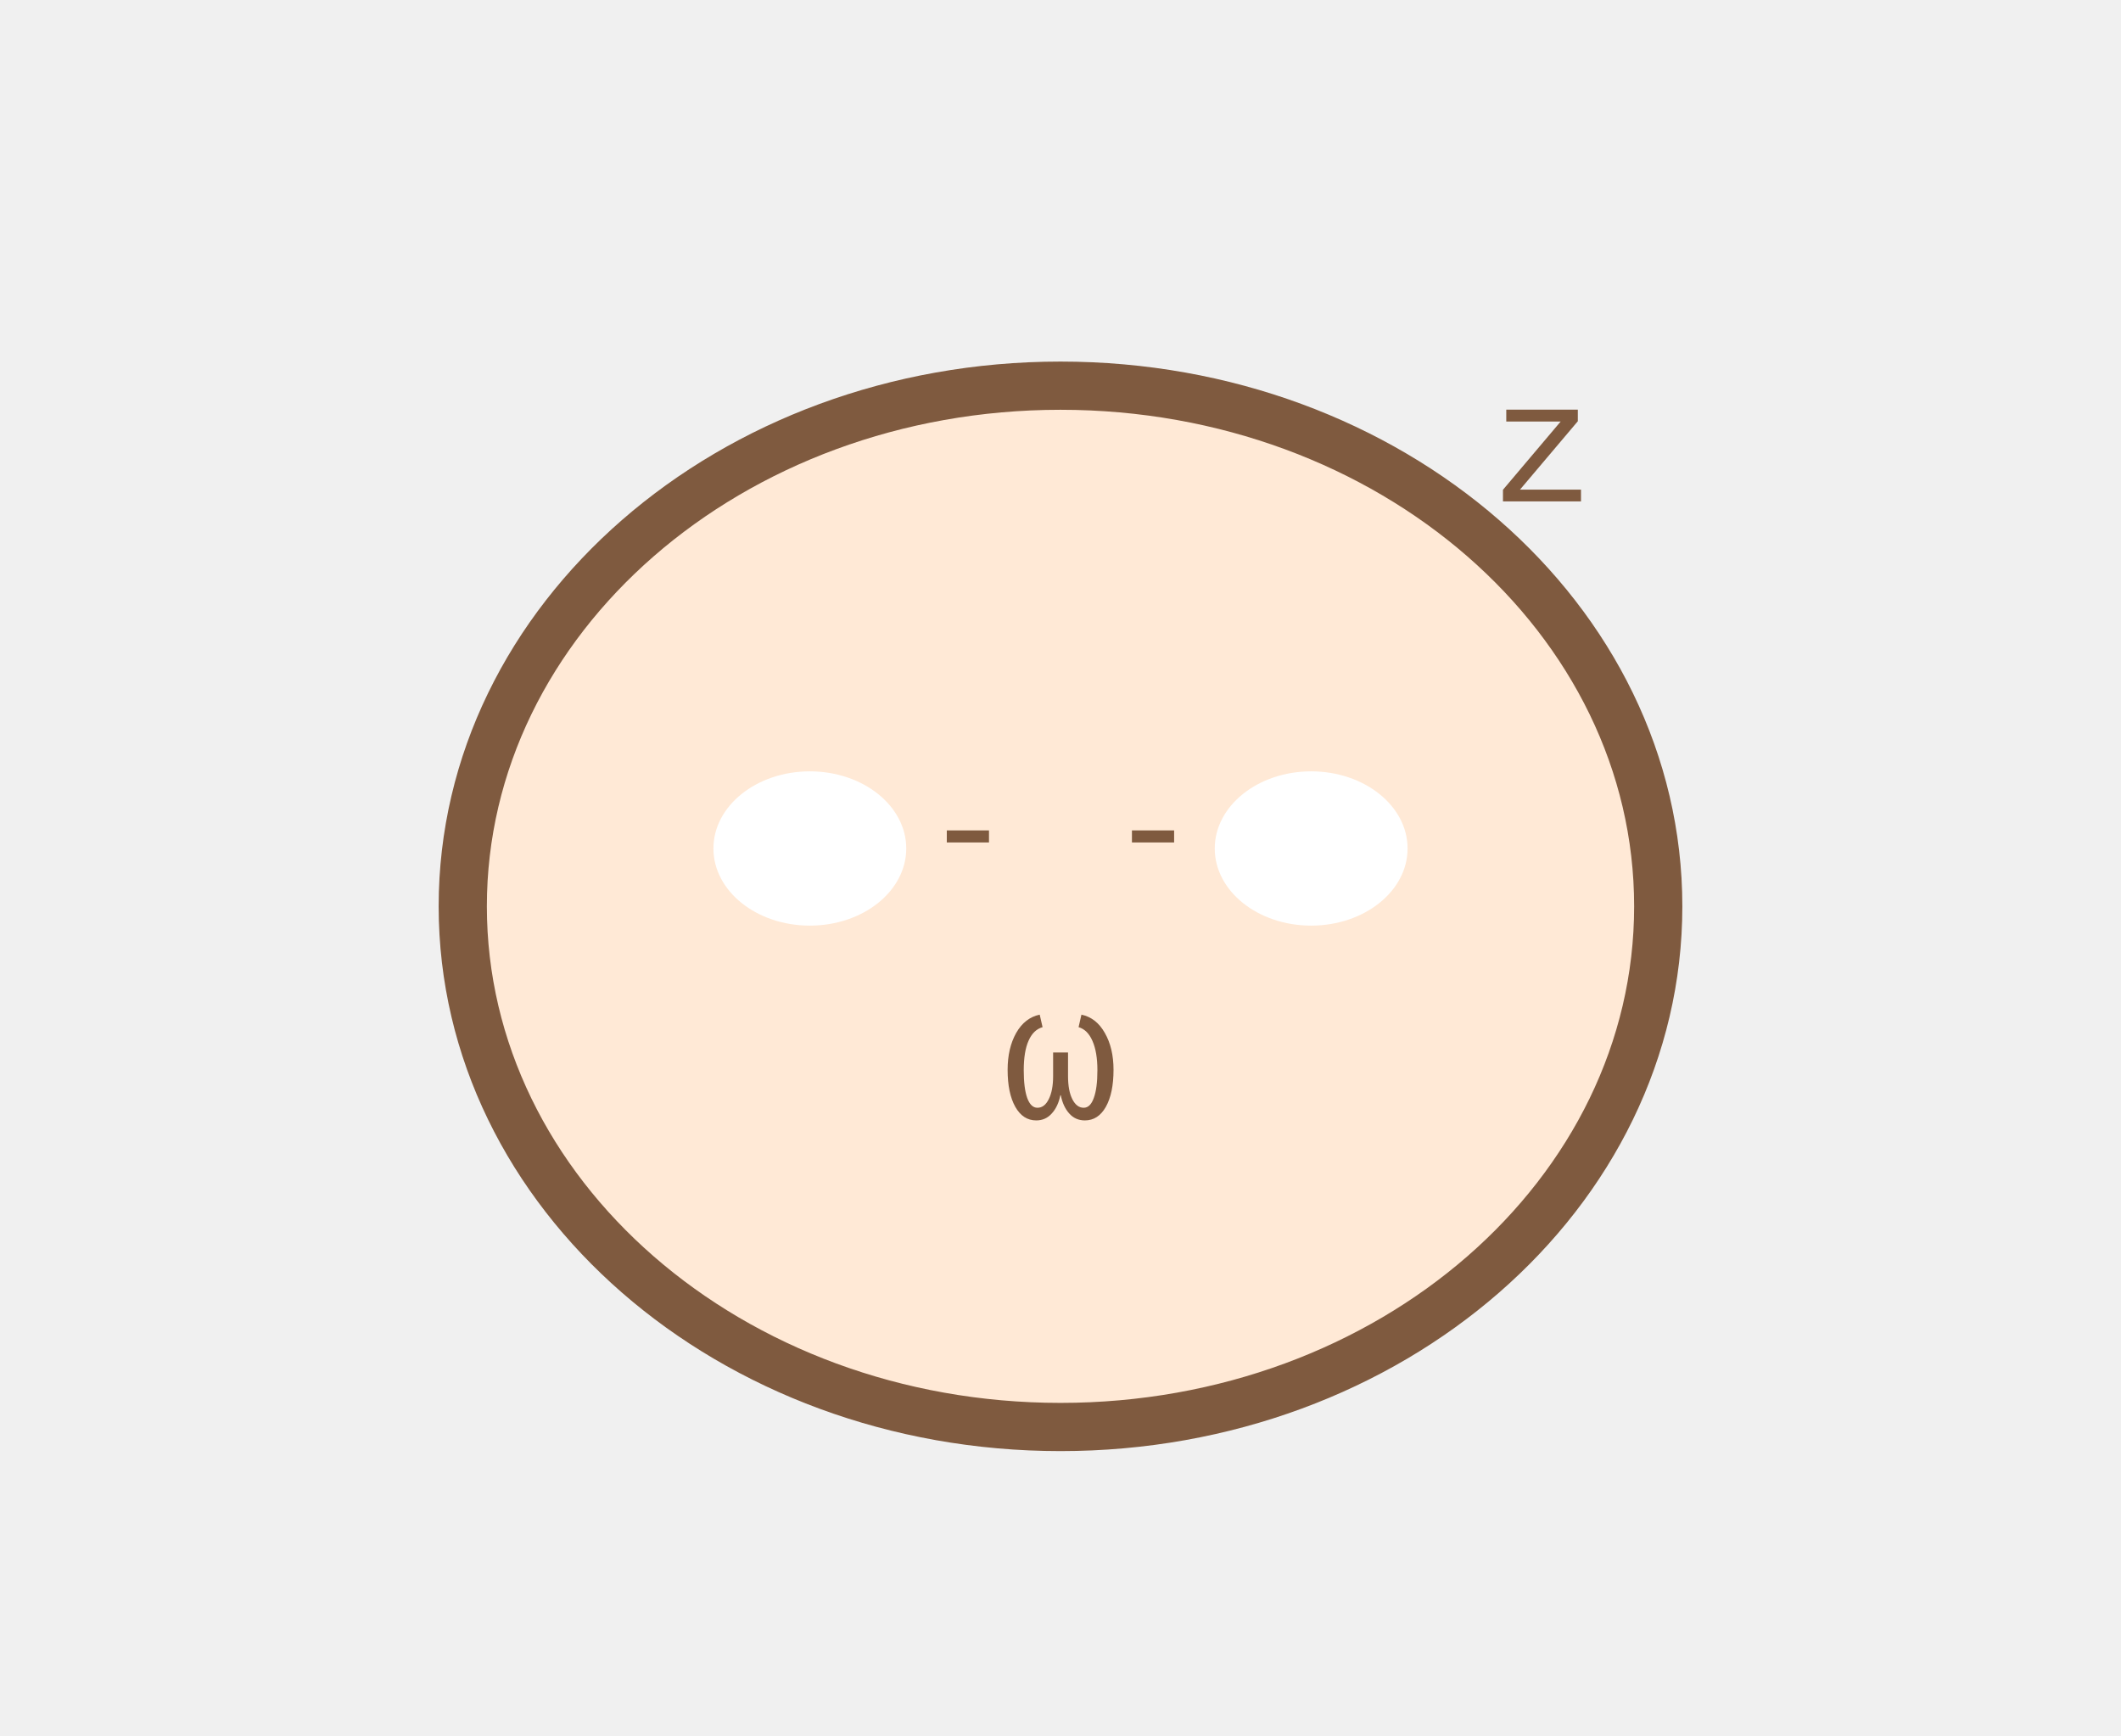
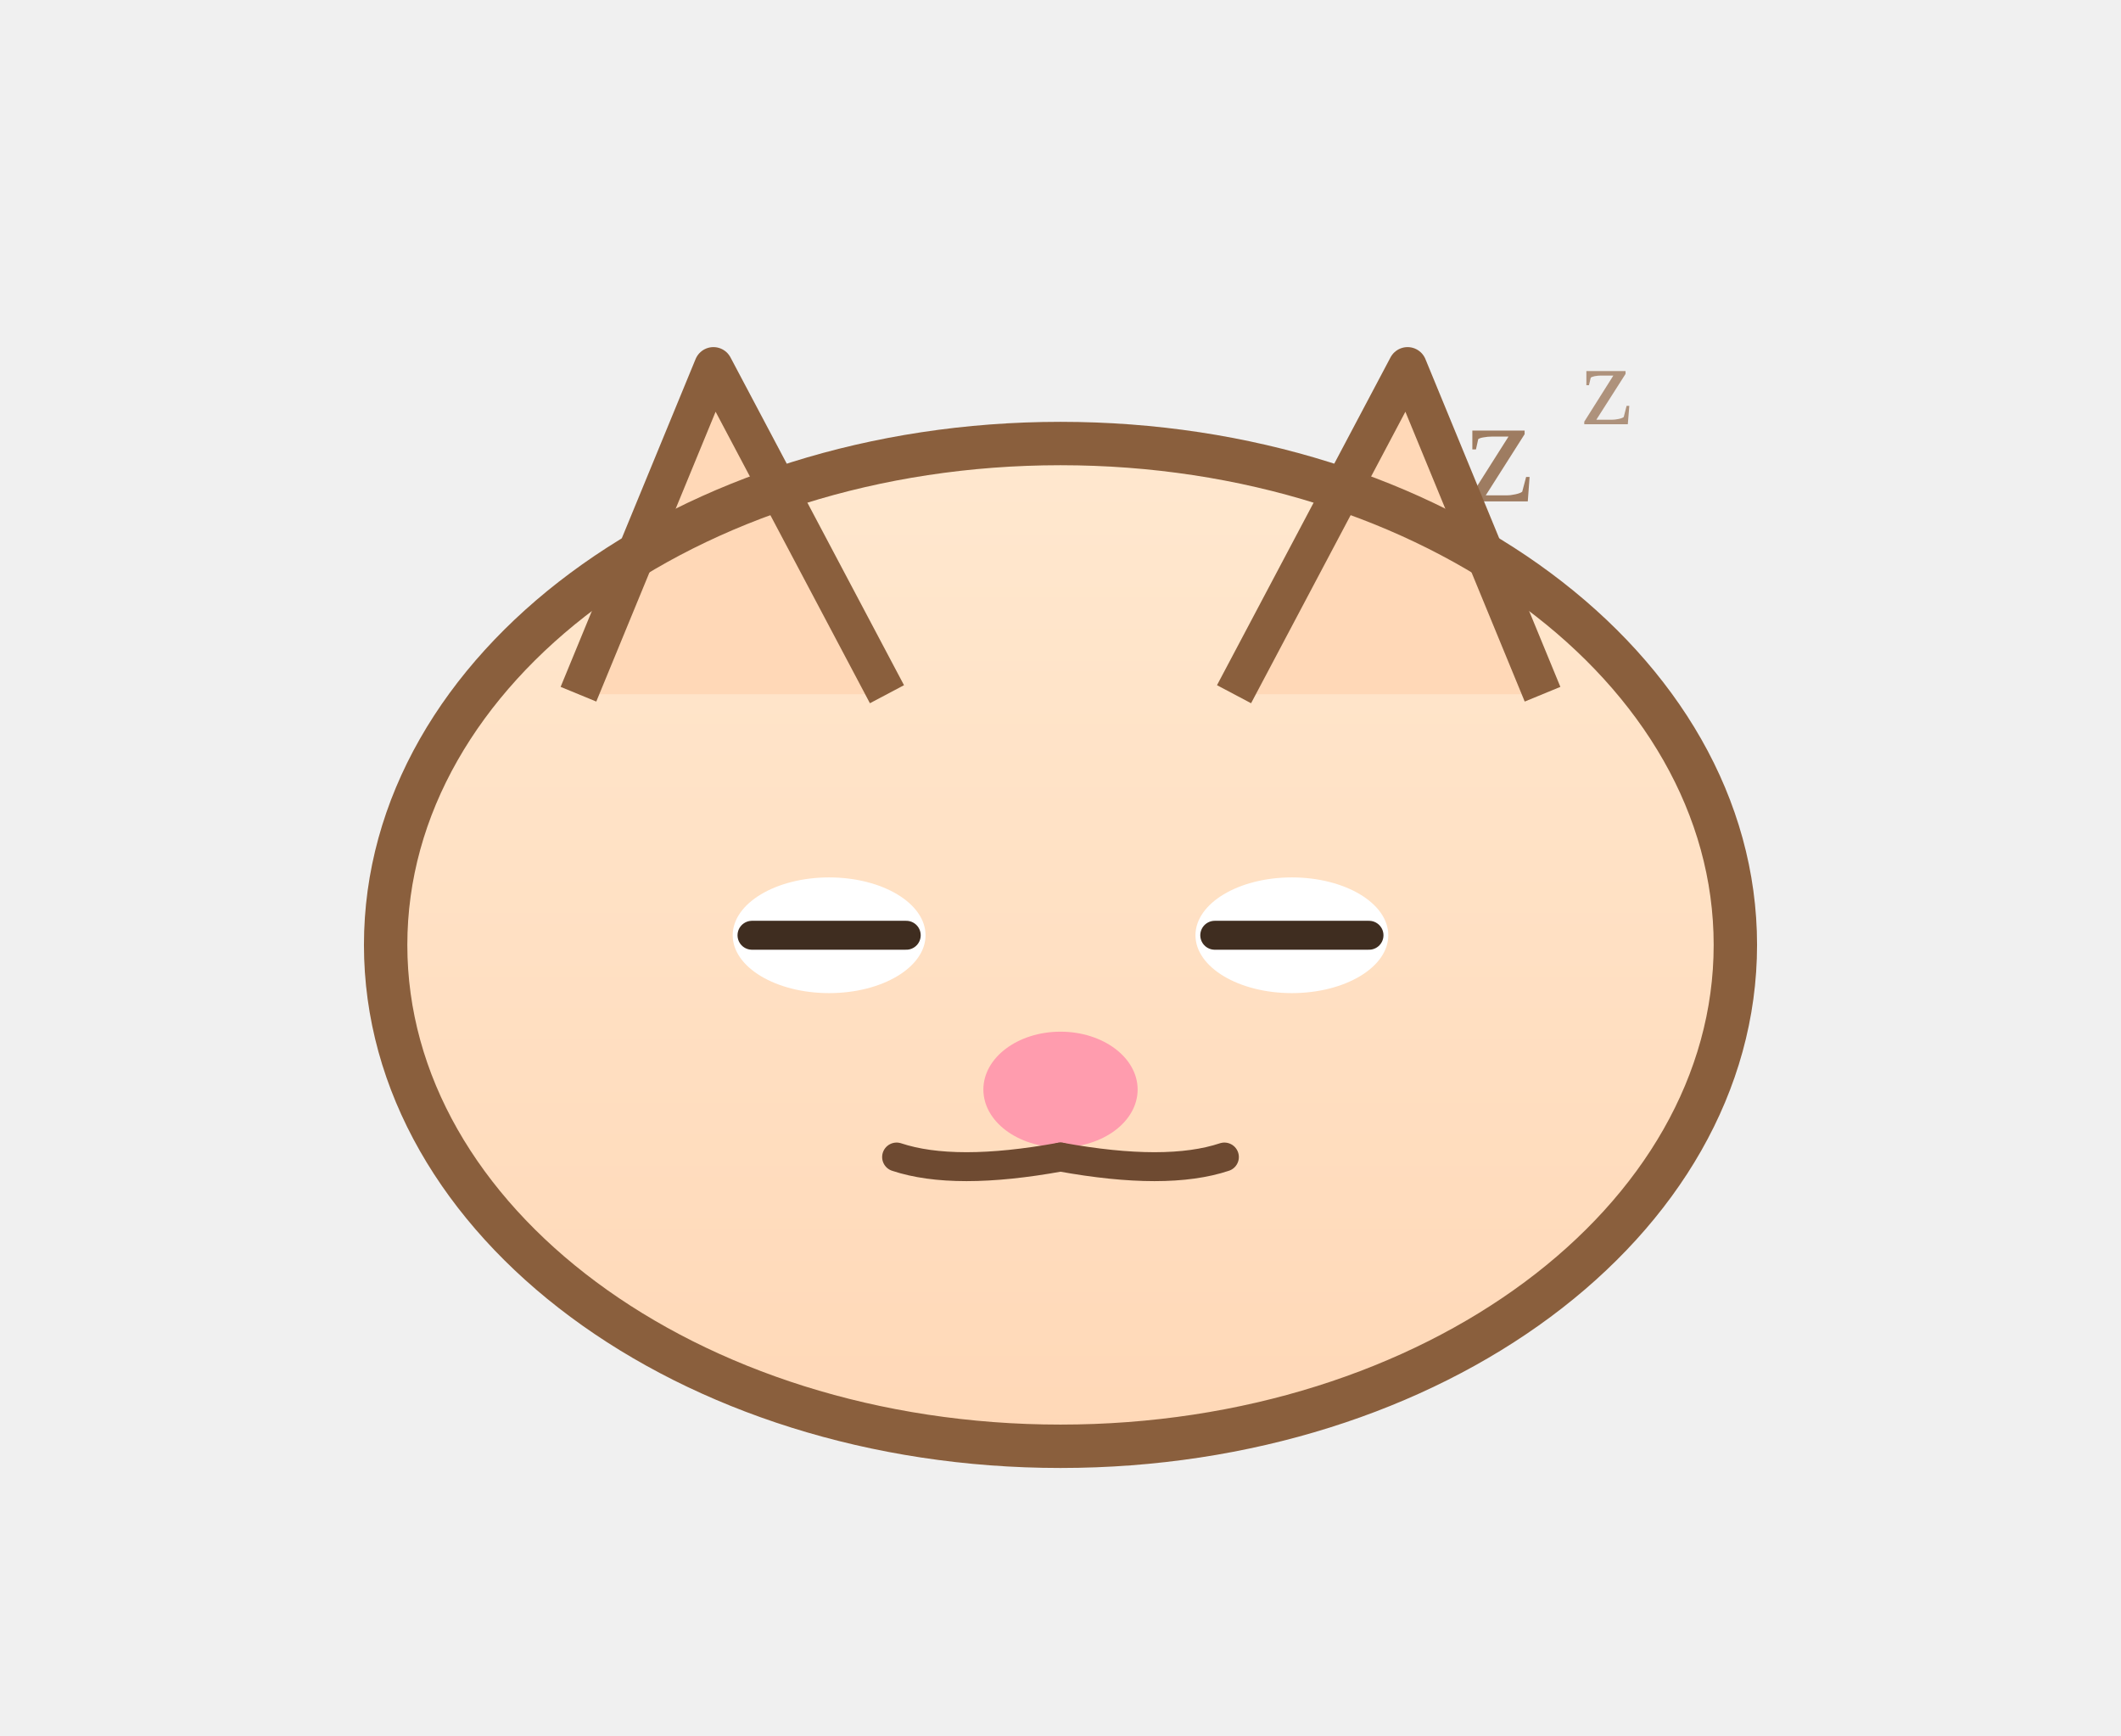
<svg xmlns="http://www.w3.org/2000/svg" width="220" height="180" viewBox="0 0 220 180">
+   <defs>
+     <linearGradient id="fur" x1="0" x2="0" y1="0" y2="1">
+       <stop offset="0%" stop-color="#ffe8cf" />
+       <stop offset="100%" stop-color="#ffd8b7" />
+     </linearGradient>
+   </defs>
  <rect width="220" height="180" fill="transparent" />
-   <ellipse cx="110" cy="94" rx="62" ry="54" fill="#ffe9d6" stroke="#7f5a3f" stroke-width="5" />
-   <ellipse cx="84" cy="88" rx="10" ry="8" fill="#fff" />
-   <ellipse cx="136" cy="88" rx="10" ry="8" fill="#fff" />
-   <text x="110" y="91" font-size="16" text-anchor="middle" fill="#7f5a3f" font-family="Courier New">-  -</text>
-   <text x="110" y="116" font-size="20" text-anchor="middle" fill="#7f5a3f" font-family="Courier New">ω</text>
-   <text x="160" y="52" font-size="18" text-anchor="middle" fill="#7f5a3f" font-family="Courier New">z</text>
+   <ellipse cx="110" cy="98" rx="70" ry="52" fill="url(#fur)" />
+   <path d="M60 72 L74 38 L92 72" fill="#ffd8b7" stroke="#8a5f3d" stroke-width="4" stroke-linejoin="round" />
+   <path d="M128 72 L146 38 L160 72" fill="#ffd8b7" stroke="#8a5f3d" stroke-width="4" stroke-linejoin="round" />
+   <ellipse cx="110" cy="98" rx="70" ry="52" fill="none" stroke="#8a5f3d" stroke-width="4.5" />
+   <ellipse cx="86" cy="97" rx="10" ry="6" fill="#fff" />
+   <ellipse cx="134" cy="97" rx="10" ry="6" fill="#fff" />
+   <path d="M78 97 L94 97 M126 97 L142 97" stroke="#3f2d20" stroke-width="3" stroke-linecap="round" />
+   <ellipse cx="110" cy="113" rx="8" ry="6" fill="#ff9cae" />
+   <path d="M110 120 Q99 122 93 120" stroke="#6e4a31" stroke-width="3" fill="none" stroke-linecap="round" />
+   <path d="M110 120 Q121 122 127 120" stroke="#6e4a31" stroke-width="3" fill="none" stroke-linecap="round" />
+   <text x="152" y="52" font-size="16" fill="#8a5f3d" opacity="0.8">z</text>
+   <text x="164" y="44" font-size="12" fill="#8a5f3d" opacity="0.65">z</text>
</svg>
